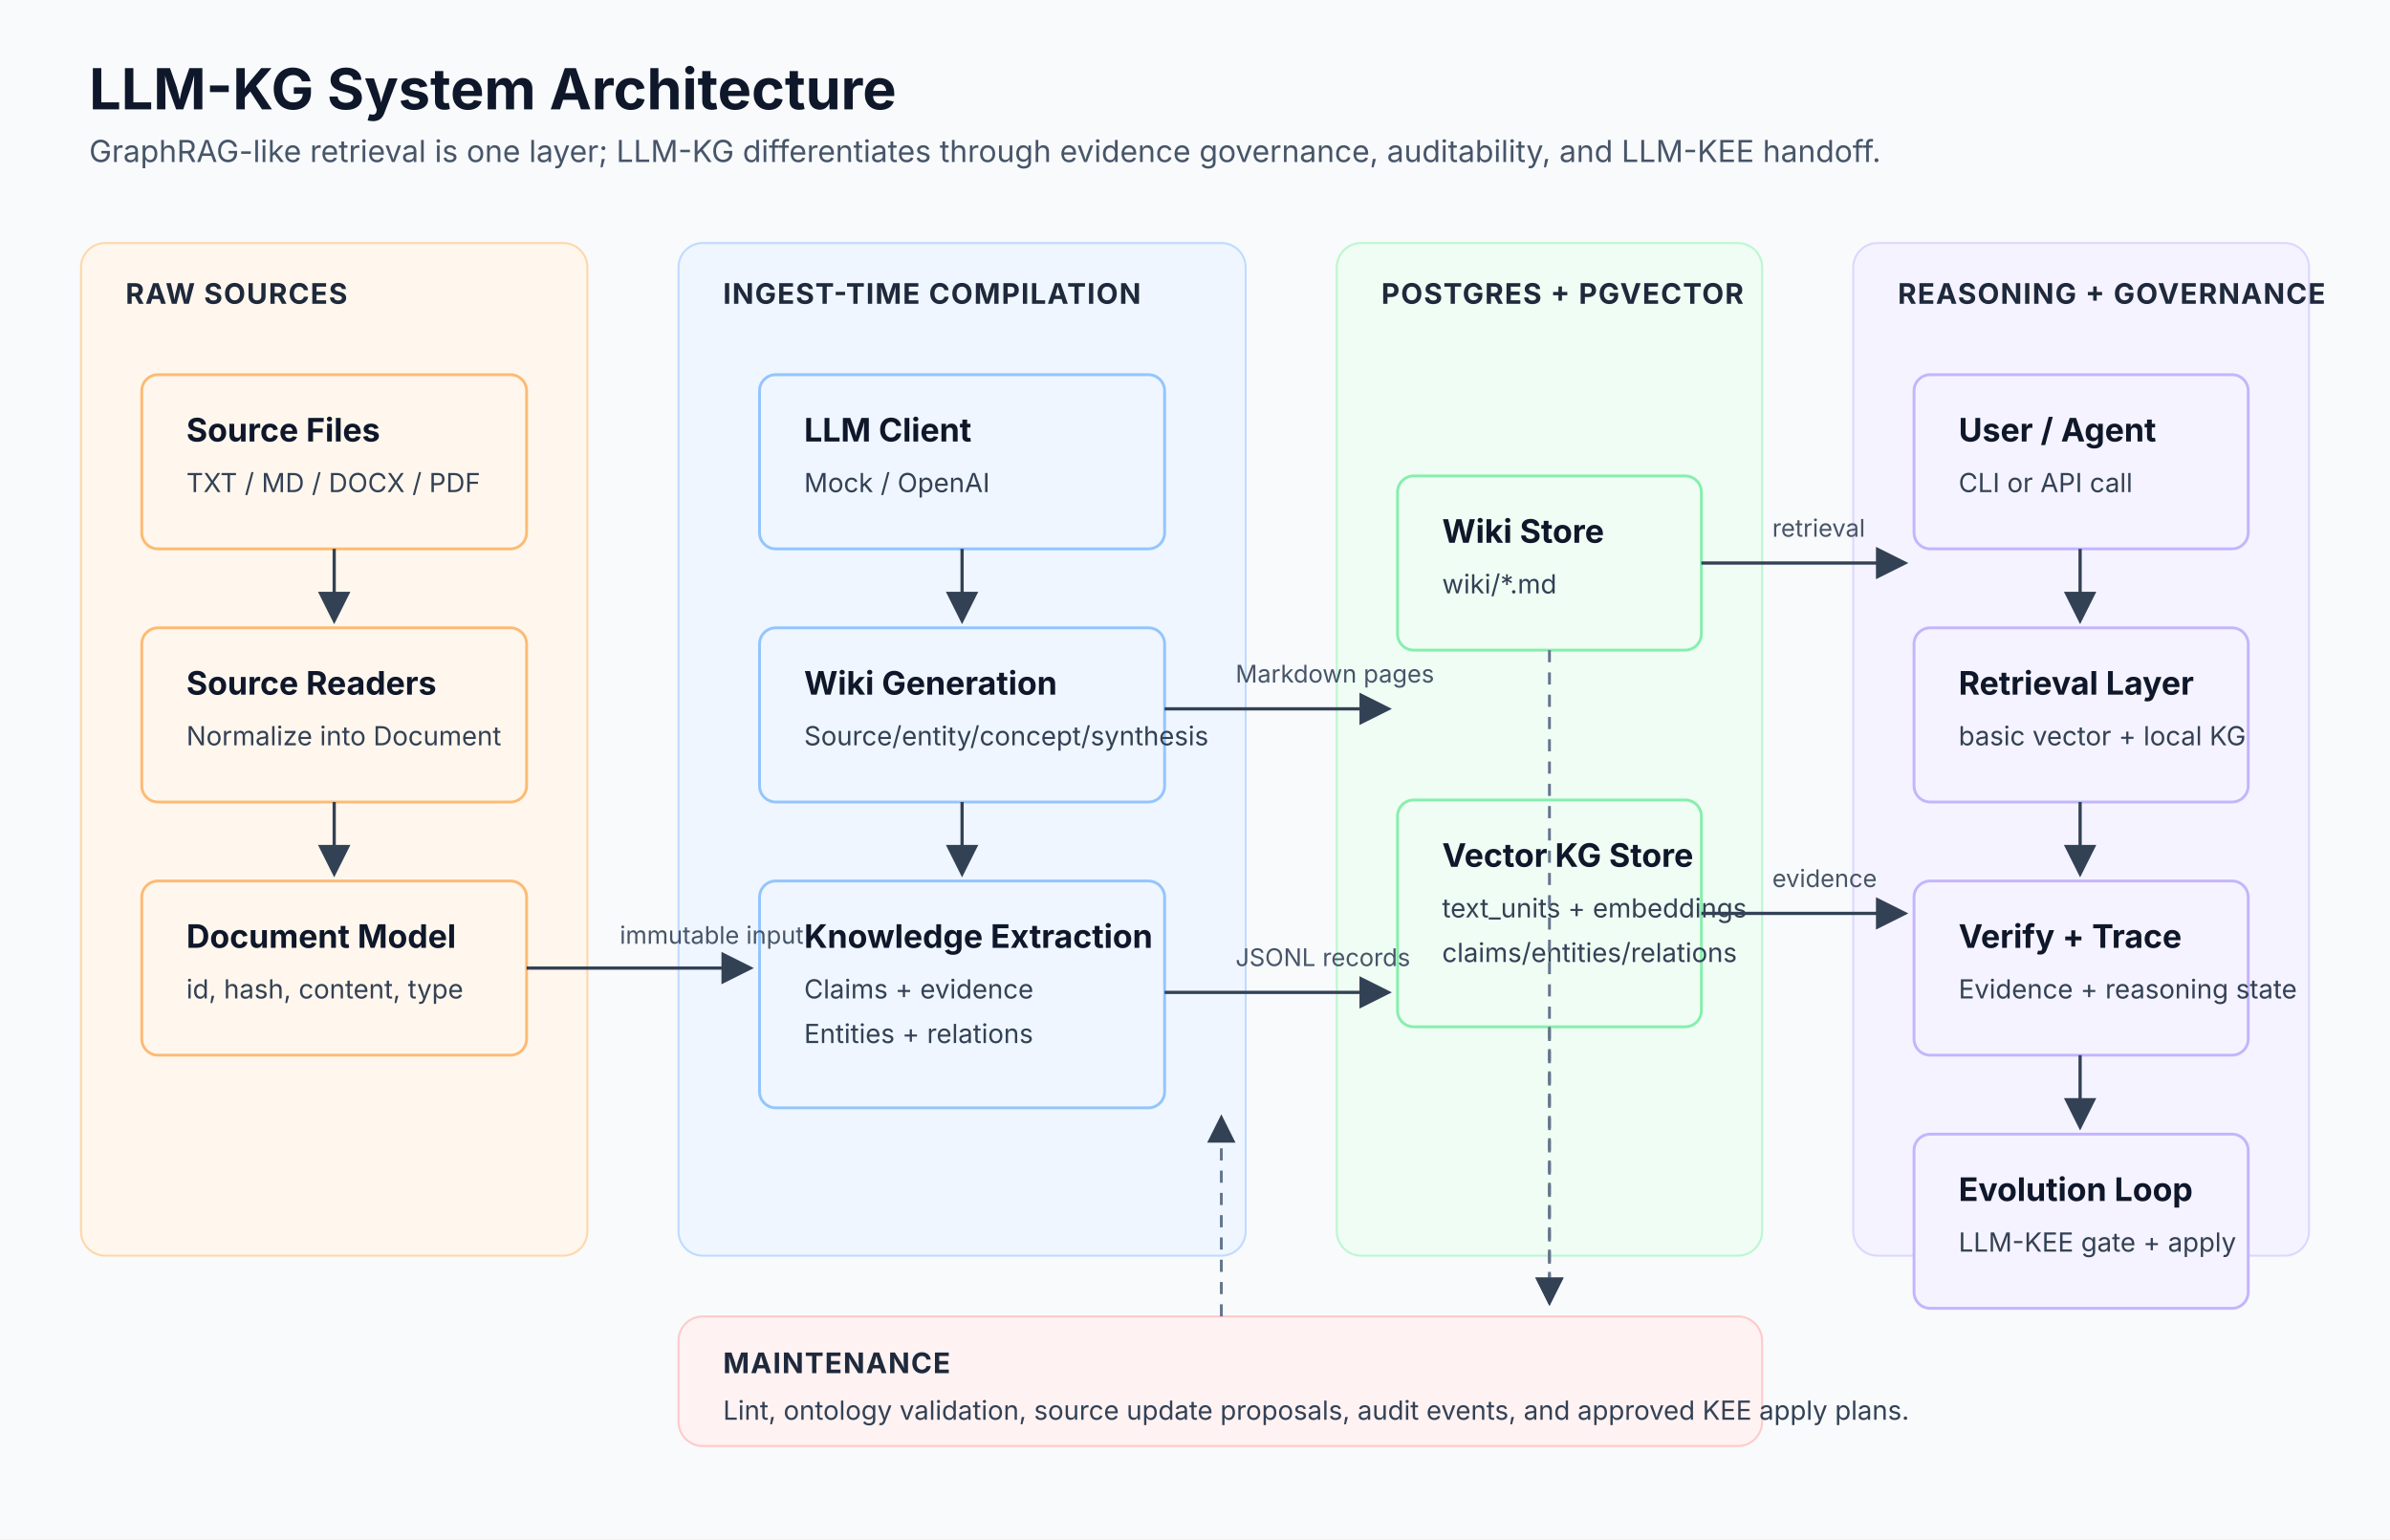
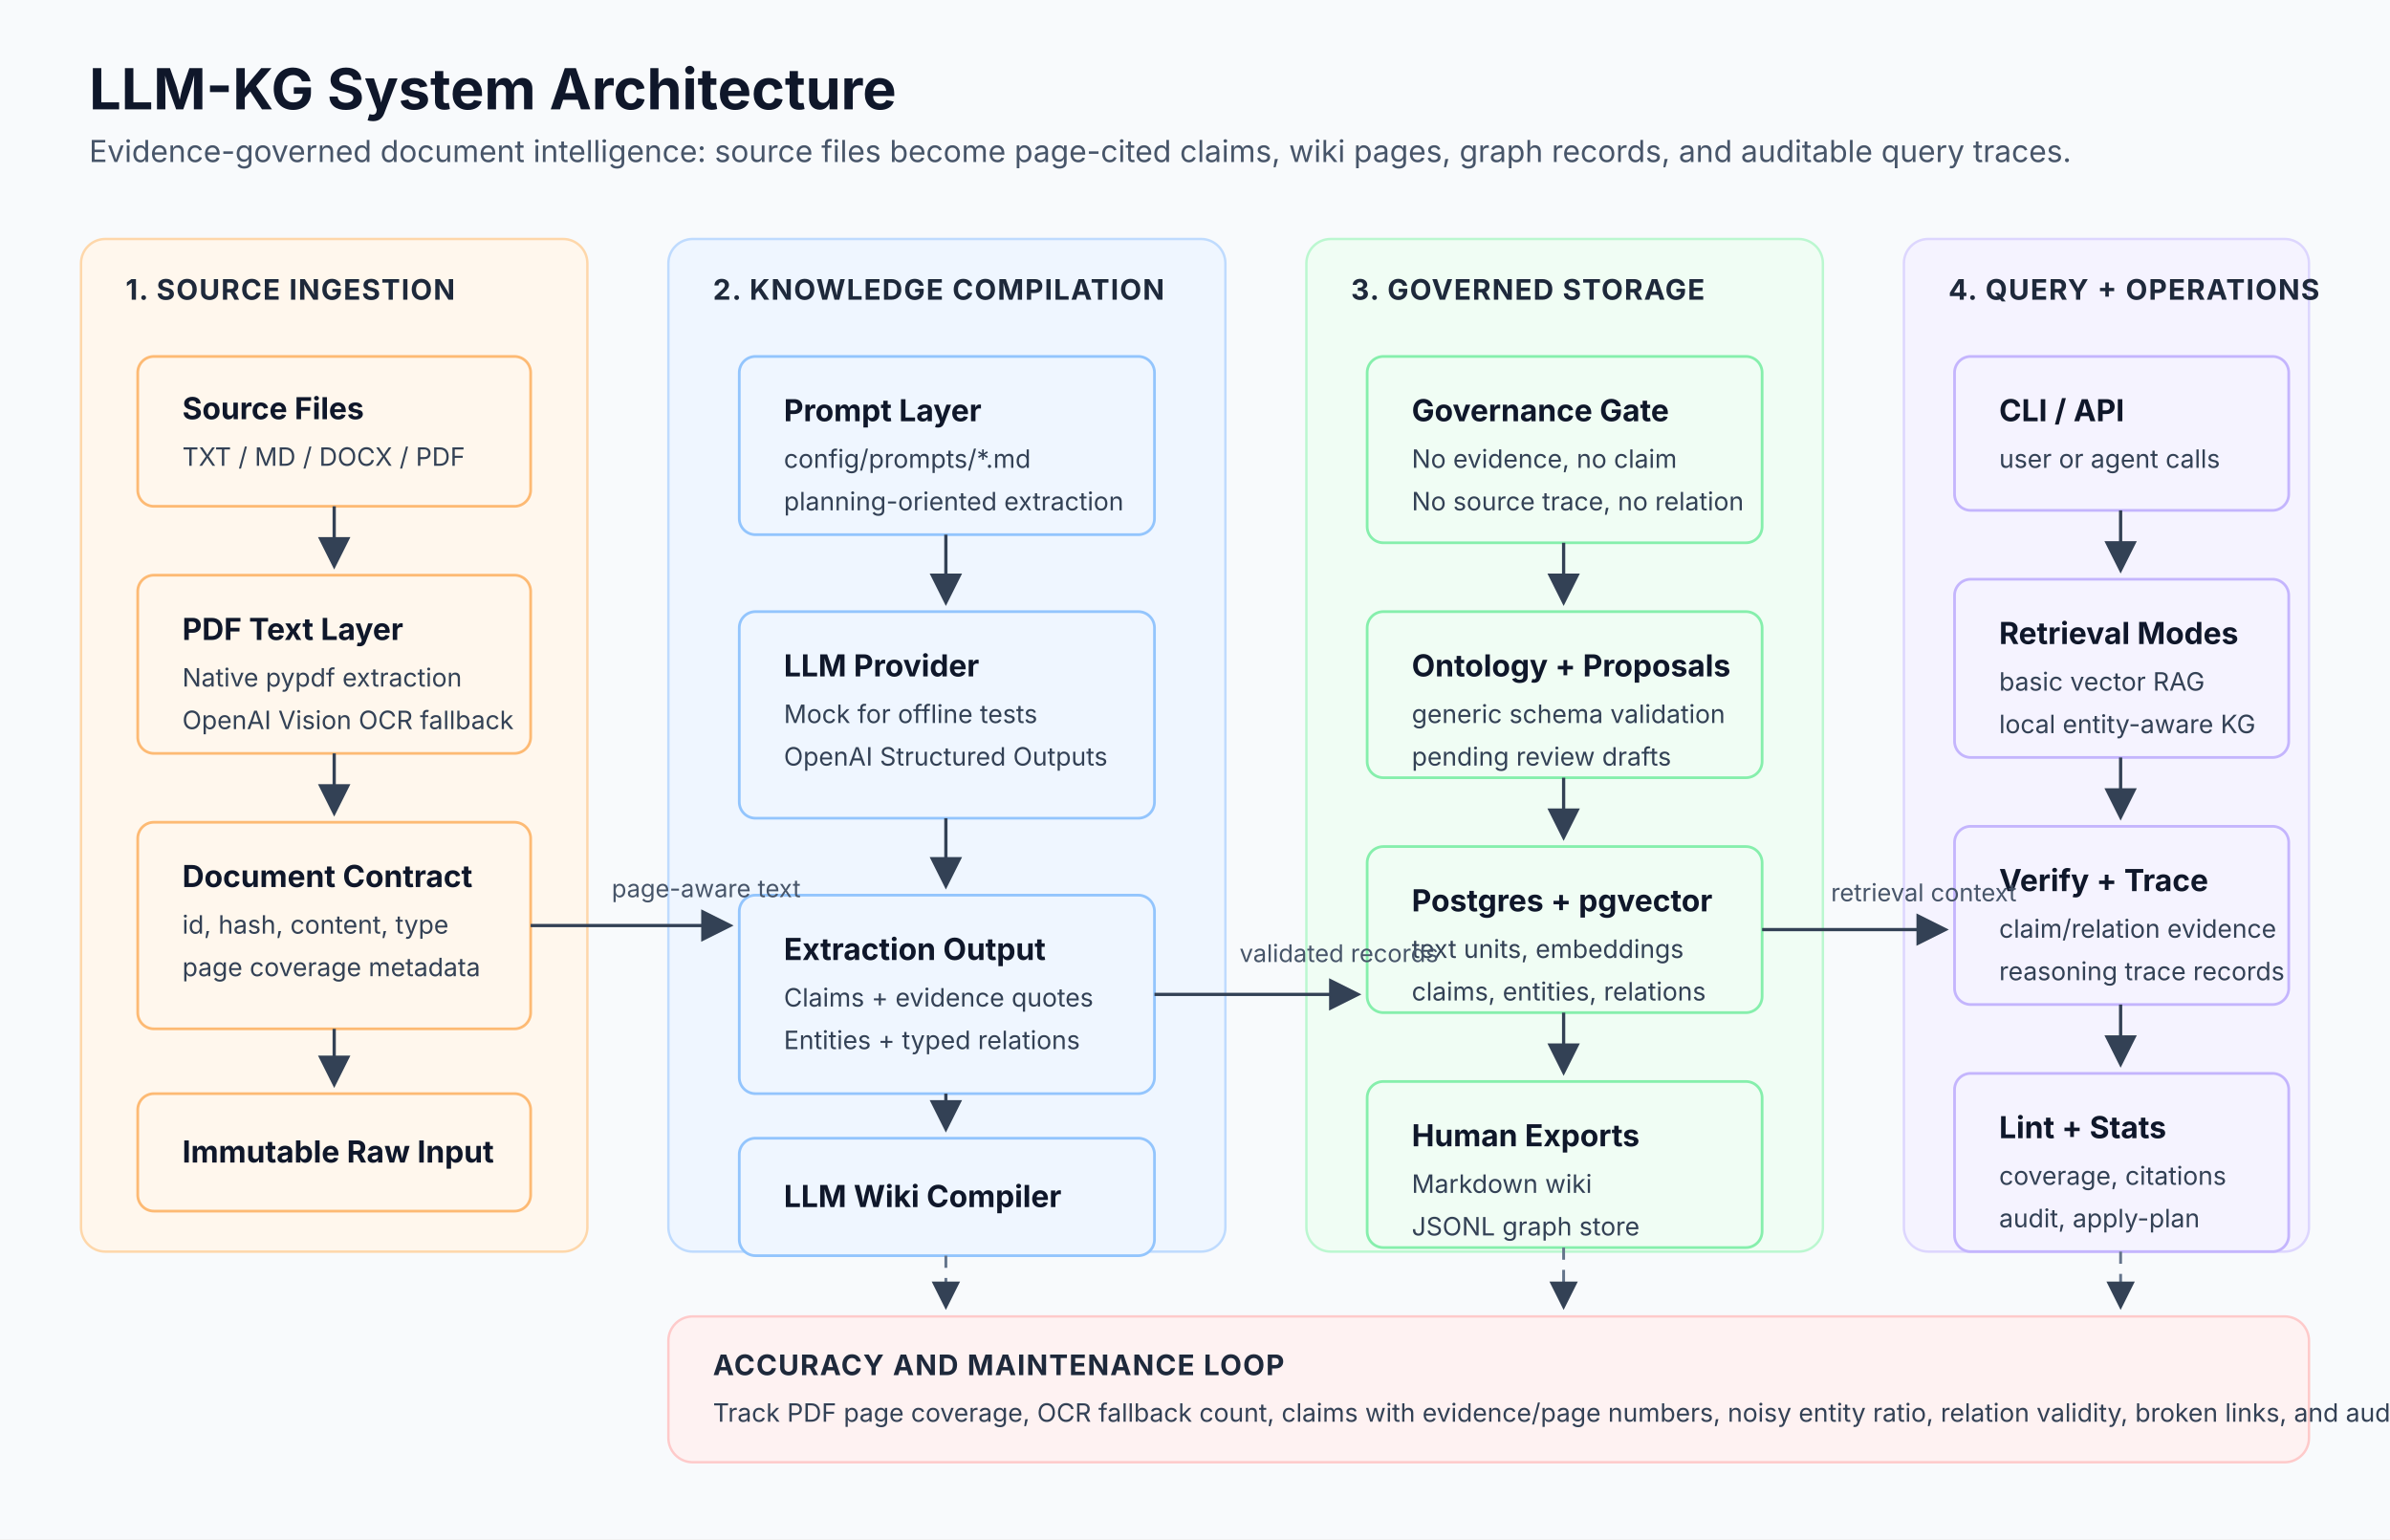
<svg xmlns="http://www.w3.org/2000/svg" width="1180" height="760" viewBox="0 0 1180 760" fill="none" role="img" aria-labelledby="title desc">
  <defs>
    <marker id="arrow" markerWidth="10" markerHeight="10" refX="8" refY="5" orient="auto" markerUnits="strokeWidth">
      <path d="M 0 0 L 10 5 L 0 10 z" fill="#334155" />
    </marker>
    <style>
      .bg { fill: #f8fafc; }
      .title { fill: #0f172a; font: 700 28px system-ui, -apple-system, BlinkMacSystemFont, "Segoe UI", sans-serif; }
      .subtitle { fill: #475569; font: 400 15px system-ui, -apple-system, BlinkMacSystemFont, "Segoe UI", sans-serif; }
-       .label { fill: #0f172a; font: 700 16px system-ui, -apple-system, BlinkMacSystemFont, "Segoe UI", sans-serif; }
-       .small { fill: #334155; font: 400 13px system-ui, -apple-system, BlinkMacSystemFont, "Segoe UI", sans-serif; }
+       .group-title { fill: #1e293b; font: 700 14px system-ui, -apple-system, BlinkMacSystemFont, "Segoe UI", sans-serif; letter-spacing: .04em; }
+       .label { fill: #0f172a; font: 700 15px system-ui, -apple-system, BlinkMacSystemFont, "Segoe UI", sans-serif; }
+       .small { fill: #334155; font: 400 12.5px system-ui, -apple-system, BlinkMacSystemFont, "Segoe UI", sans-serif; }
      .tiny { fill: #475569; font: 400 12px system-ui, -apple-system, BlinkMacSystemFont, "Segoe UI", sans-serif; }
-       .group-title { fill: #1e293b; font: 700 14px system-ui, -apple-system, BlinkMacSystemFont, "Segoe UI", sans-serif; letter-spacing: .04em; }
-       .box { fill: white; stroke: #cbd5e1; stroke-width: 1.4; rx: 8; }
+       .panel { rx: 12; stroke-width: 1.2; }
+       .box { fill: white; stroke: #cbd5e1; stroke-width: 1.35; rx: 8; }
+       .source-panel { fill: #fff7ed; stroke: #fed7aa; }
+       .compile-panel { fill: #eff6ff; stroke: #bfdbfe; }
+       .govern-panel { fill: #f0fdf4; stroke: #bbf7d0; }
+       .query-panel { fill: #f5f3ff; stroke: #ddd6fe; }
+       .quality-panel { fill: #fef2f2; stroke: #fecaca; }
      .source { fill: #fff7ed; stroke: #fdba74; }
      .compile { fill: #eff6ff; stroke: #93c5fd; }
-       .store { fill: #f0fdf4; stroke: #86efac; }
-       .rag { fill: #f5f3ff; stroke: #c4b5fd; }
-       .health { fill: #fef2f2; stroke: #fca5a5; }
+       .govern { fill: #f0fdf4; stroke: #86efac; }
+       .query { fill: #f5f3ff; stroke: #c4b5fd; }
+       .quality { fill: #fef2f2; stroke: #fca5a5; }
      .line { stroke: #334155; stroke-width: 1.6; marker-end: url(#arrow); }
      .dash { stroke: #64748b; stroke-width: 1.4; stroke-dasharray: 6 5; marker-end: url(#arrow); }
    </style>
  </defs>
  <rect class="bg" width="1180" height="760" />
  <text class="title" x="44" y="54">LLM-KG System Architecture</text>
-   <text class="subtitle" x="44" y="80">GraphRAG-like retrieval is one layer; LLM-KG differentiates through evidence governance, auditability, and LLM-KEE handoff.</text>
-   <rect x="40" y="120" width="250" height="500" rx="12" fill="#fff7ed" stroke="#fed7aa" />
-   <text class="group-title" x="62" y="150">RAW SOURCES</text>
-   <rect class="box source" x="70" y="185" width="190" height="86" />
-   <text class="label" x="92" y="218">Source Files</text>
-   <text class="small" x="92" y="243">TXT / MD / DOCX / PDF</text>
-   <rect class="box source" x="70" y="310" width="190" height="86" />
-   <text class="label" x="92" y="343">Source Readers</text>
-   <text class="small" x="92" y="368">Normalize into Document</text>
-   <rect class="box source" x="70" y="435" width="190" height="86" />
-   <text class="label" x="92" y="468">Document Model</text>
-   <text class="small" x="92" y="493">id, hash, content, type</text>
-   <rect x="335" y="120" width="280" height="500" rx="12" fill="#eff6ff" stroke="#bfdbfe" />
-   <text class="group-title" x="357" y="150">INGEST-TIME COMPILATION</text>
-   <rect class="box compile" x="375" y="185" width="200" height="86" />
-   <text class="label" x="397" y="218">LLM Client</text>
-   <text class="small" x="397" y="243">Mock / OpenAI</text>
-   <rect class="box compile" x="375" y="310" width="200" height="86" />
-   <text class="label" x="397" y="343">Wiki Generation</text>
-   <text class="small" x="397" y="368">Source/entity/concept/synthesis</text>
-   <rect class="box compile" x="375" y="435" width="200" height="112" />
-   <text class="label" x="397" y="468">Knowledge Extraction</text>
-   <text class="small" x="397" y="493">Claims + evidence</text>
-   <text class="small" x="397" y="515">Entities + relations</text>
-   <rect x="660" y="120" width="210" height="500" rx="12" fill="#f0fdf4" stroke="#bbf7d0" />
-   <text class="group-title" x="682" y="150">POSTGRES + PGVECTOR</text>
-   <rect class="box store" x="690" y="235" width="150" height="86" />
-   <text class="label" x="712" y="268">Wiki Store</text>
-   <text class="small" x="712" y="293">wiki/*.md</text>
-   <rect class="box store" x="690" y="395" width="150" height="112" />
-   <text class="label" x="712" y="428">Vector KG Store</text>
-   <text class="small" x="712" y="453">text_units + embeddings</text>
-   <text class="small" x="712" y="475">claims/entities/relations</text>
-   <rect x="915" y="120" width="225" height="500" rx="12" fill="#f5f3ff" stroke="#ddd6fe" />
-   <text class="group-title" x="937" y="150">REASONING + GOVERNANCE</text>
-   <rect class="box rag" x="945" y="185" width="165" height="86" />
-   <text class="label" x="967" y="218">User / Agent</text>
-   <text class="small" x="967" y="243">CLI or API call</text>
-   <rect class="box rag" x="945" y="310" width="165" height="86" />
-   <text class="label" x="967" y="343">Retrieval Layer</text>
-   <text class="small" x="967" y="368">basic vector + local KG</text>
-   <rect class="box rag" x="945" y="435" width="165" height="86" />
-   <text class="label" x="967" y="468">Verify + Trace</text>
-   <text class="small" x="967" y="493">Evidence + reasoning state</text>
-   <rect class="box rag" x="945" y="560" width="165" height="86" />
-   <text class="label" x="967" y="593">Evolution Loop</text>
-   <text class="small" x="967" y="618">LLM-KEE gate + apply</text>
-   <rect x="335" y="650" width="535" height="64" rx="12" fill="#fef2f2" stroke="#fecaca" />
-   <text class="group-title" x="357" y="678">MAINTENANCE</text>
-   <text class="small" x="357" y="701">Lint, ontology validation, source update proposals, audit events, and approved KEE apply plans.</text>
-   <path class="line" d="M165 271 V305" />
-   <path class="line" d="M165 396 V430" />
-   <path class="line" d="M260 478 H369" />
-   <path class="line" d="M475 271 V305" />
-   <path class="line" d="M475 396 V430" />
-   <path class="line" d="M575 350 H684" />
-   <path class="line" d="M575 490 H684" />
-   <path class="line" d="M840 278 H939" />
-   <path class="line" d="M840 451 H939" />
-   <path class="line" d="M1027 271 V305" />
-   <path class="line" d="M1027 396 V430" />
-   <path class="line" d="M1027 521 V555" />
-   <path class="dash" d="M765 507 V642" />
-   <path class="dash" d="M765 321 V642" />
-   <path class="dash" d="M603 650 V553" />
-   <text class="tiny" x="306" y="466">immutable input</text>
-   <text class="tiny" x="610" y="337">Markdown pages</text>
-   <text class="tiny" x="610" y="477">JSONL records</text>
-   <text class="tiny" x="875" y="265">retrieval</text>
-   <text class="tiny" x="875" y="438">evidence</text>
+   <text class="subtitle" x="44" y="80">Evidence-governed document intelligence: source files become page-cited claims, wiki pages, graph records, and auditable query traces.</text>
+   <rect class="panel source-panel" x="40" y="118" width="250" height="500" />
+   <text class="group-title" x="62" y="148">1. SOURCE INGESTION</text>
+   <rect class="box source" x="68" y="176" width="194" height="74" />
+   <text class="label" x="90" y="207">Source Files</text>
+   <text class="small" x="90" y="230">TXT / MD / DOCX / PDF</text>
+   <rect class="box source" x="68" y="284" width="194" height="88" />
+   <text class="label" x="90" y="316">PDF Text Layer</text>
+   <text class="small" x="90" y="339">Native pypdf extraction</text>
+   <text class="small" x="90" y="360">OpenAI Vision OCR fallback</text>
+   <rect class="box source" x="68" y="406" width="194" height="102" />
+   <text class="label" x="90" y="438">Document Contract</text>
+   <text class="small" x="90" y="461">id, hash, content, type</text>
+   <text class="small" x="90" y="482">page coverage metadata</text>
+   <rect class="box source" x="68" y="540" width="194" height="58" />
+   <text class="label" x="90" y="574">Immutable Raw Input</text>
+   <rect class="panel compile-panel" x="330" y="118" width="275" height="500" />
+   <text class="group-title" x="352" y="148">2. KNOWLEDGE COMPILATION</text>
+   <rect class="box compile" x="365" y="176" width="205" height="88" />
+   <text class="label" x="387" y="208">Prompt Layer</text>
+   <text class="small" x="387" y="231">config/prompts/*.md</text>
+   <text class="small" x="387" y="252">planning-oriented extraction</text>
+   <rect class="box compile" x="365" y="302" width="205" height="102" />
+   <text class="label" x="387" y="334">LLM Provider</text>
+   <text class="small" x="387" y="357">Mock for offline tests</text>
+   <text class="small" x="387" y="378">OpenAI Structured Outputs</text>
+   <rect class="box compile" x="365" y="442" width="205" height="98" />
+   <text class="label" x="387" y="474">Extraction Output</text>
+   <text class="small" x="387" y="497">Claims + evidence quotes</text>
+   <text class="small" x="387" y="518">Entities + typed relations</text>
+   <rect class="box compile" x="365" y="562" width="205" height="58" />
+   <text class="label" x="387" y="596">LLM Wiki Compiler</text>
+   <rect class="panel govern-panel" x="645" y="118" width="255" height="500" />
+   <text class="group-title" x="667" y="148">3. GOVERNED STORAGE</text>
+   <rect class="box govern" x="675" y="176" width="195" height="92" />
+   <text class="label" x="697" y="208">Governance Gate</text>
+   <text class="small" x="697" y="231">No evidence, no claim</text>
+   <text class="small" x="697" y="252">No source trace, no relation</text>
+   <rect class="box govern" x="675" y="302" width="195" height="82" />
+   <text class="label" x="697" y="334">Ontology + Proposals</text>
+   <text class="small" x="697" y="357">generic schema validation</text>
+   <text class="small" x="697" y="378">pending review drafts</text>
+   <rect class="box govern" x="675" y="418" width="195" height="82" />
+   <text class="label" x="697" y="450">Postgres + pgvector</text>
+   <text class="small" x="697" y="473">text units, embeddings</text>
+   <text class="small" x="697" y="494">claims, entities, relations</text>
+   <rect class="box govern" x="675" y="534" width="195" height="82" />
+   <text class="label" x="697" y="566">Human Exports</text>
+   <text class="small" x="697" y="589">Markdown wiki</text>
+   <text class="small" x="697" y="610">JSONL graph store</text>
+   <rect class="panel query-panel" x="940" y="118" width="200" height="500" />
+   <text class="group-title" x="962" y="148">4. QUERY + OPERATIONS</text>
+   <rect class="box query" x="965" y="176" width="165" height="76" />
+   <text class="label" x="987" y="208">CLI / API</text>
+   <text class="small" x="987" y="231">user or agent calls</text>
+   <rect class="box query" x="965" y="286" width="165" height="88" />
+   <text class="label" x="987" y="318">Retrieval Modes</text>
+   <text class="small" x="987" y="341">basic vector RAG</text>
+   <text class="small" x="987" y="362">local entity-aware KG</text>
+   <rect class="box query" x="965" y="408" width="165" height="88" />
+   <text class="label" x="987" y="440">Verify + Trace</text>
+   <text class="small" x="987" y="463">claim/relation evidence</text>
+   <text class="small" x="987" y="484">reasoning trace records</text>
+   <rect class="box query" x="965" y="530" width="165" height="88" />
+   <text class="label" x="987" y="562">Lint + Stats</text>
+   <text class="small" x="987" y="585">coverage, citations</text>
+   <text class="small" x="987" y="606">audit, apply-plan</text>
+   <rect class="panel quality-panel" x="330" y="650" width="810" height="72" />
+   <text class="group-title" x="352" y="679">ACCURACY AND MAINTENANCE LOOP</text>
+   <text class="small" x="352" y="702">Track PDF page coverage, OCR fallback count, claims with evidence/page numbers, noisy entity ratio, relation validity, broken links, and audit events.</text>
+   <path class="line" d="M165 250 V278" />
+   <path class="line" d="M165 372 V400" />
+   <path class="line" d="M165 508 V534" />
+   <path class="line" d="M262 457 H359" />
+   <path class="line" d="M467 264 V296" />
+   <path class="line" d="M467 404 V436" />
+   <path class="line" d="M467 540 V556" />
+   <path class="line" d="M570 491 H669" />
+   <path class="line" d="M772 268 V296" />
+   <path class="line" d="M772 384 V412" />
+   <path class="line" d="M772 500 V528" />
+   <path class="line" d="M870 459 H959" />
+   <path class="line" d="M1047 252 V280" />
+   <path class="line" d="M1047 374 V402" />
+   <path class="line" d="M1047 496 V524" />
+   <path class="dash" d="M772 616 V644" />
+   <path class="dash" d="M1047 618 V644" />
+   <path class="dash" d="M467 620 V644" />
+   <text class="tiny" x="302" y="443">page-aware text</text>
+   <text class="tiny" x="612" y="475">validated records</text>
+   <text class="tiny" x="904" y="445">retrieval context</text>
</svg>
